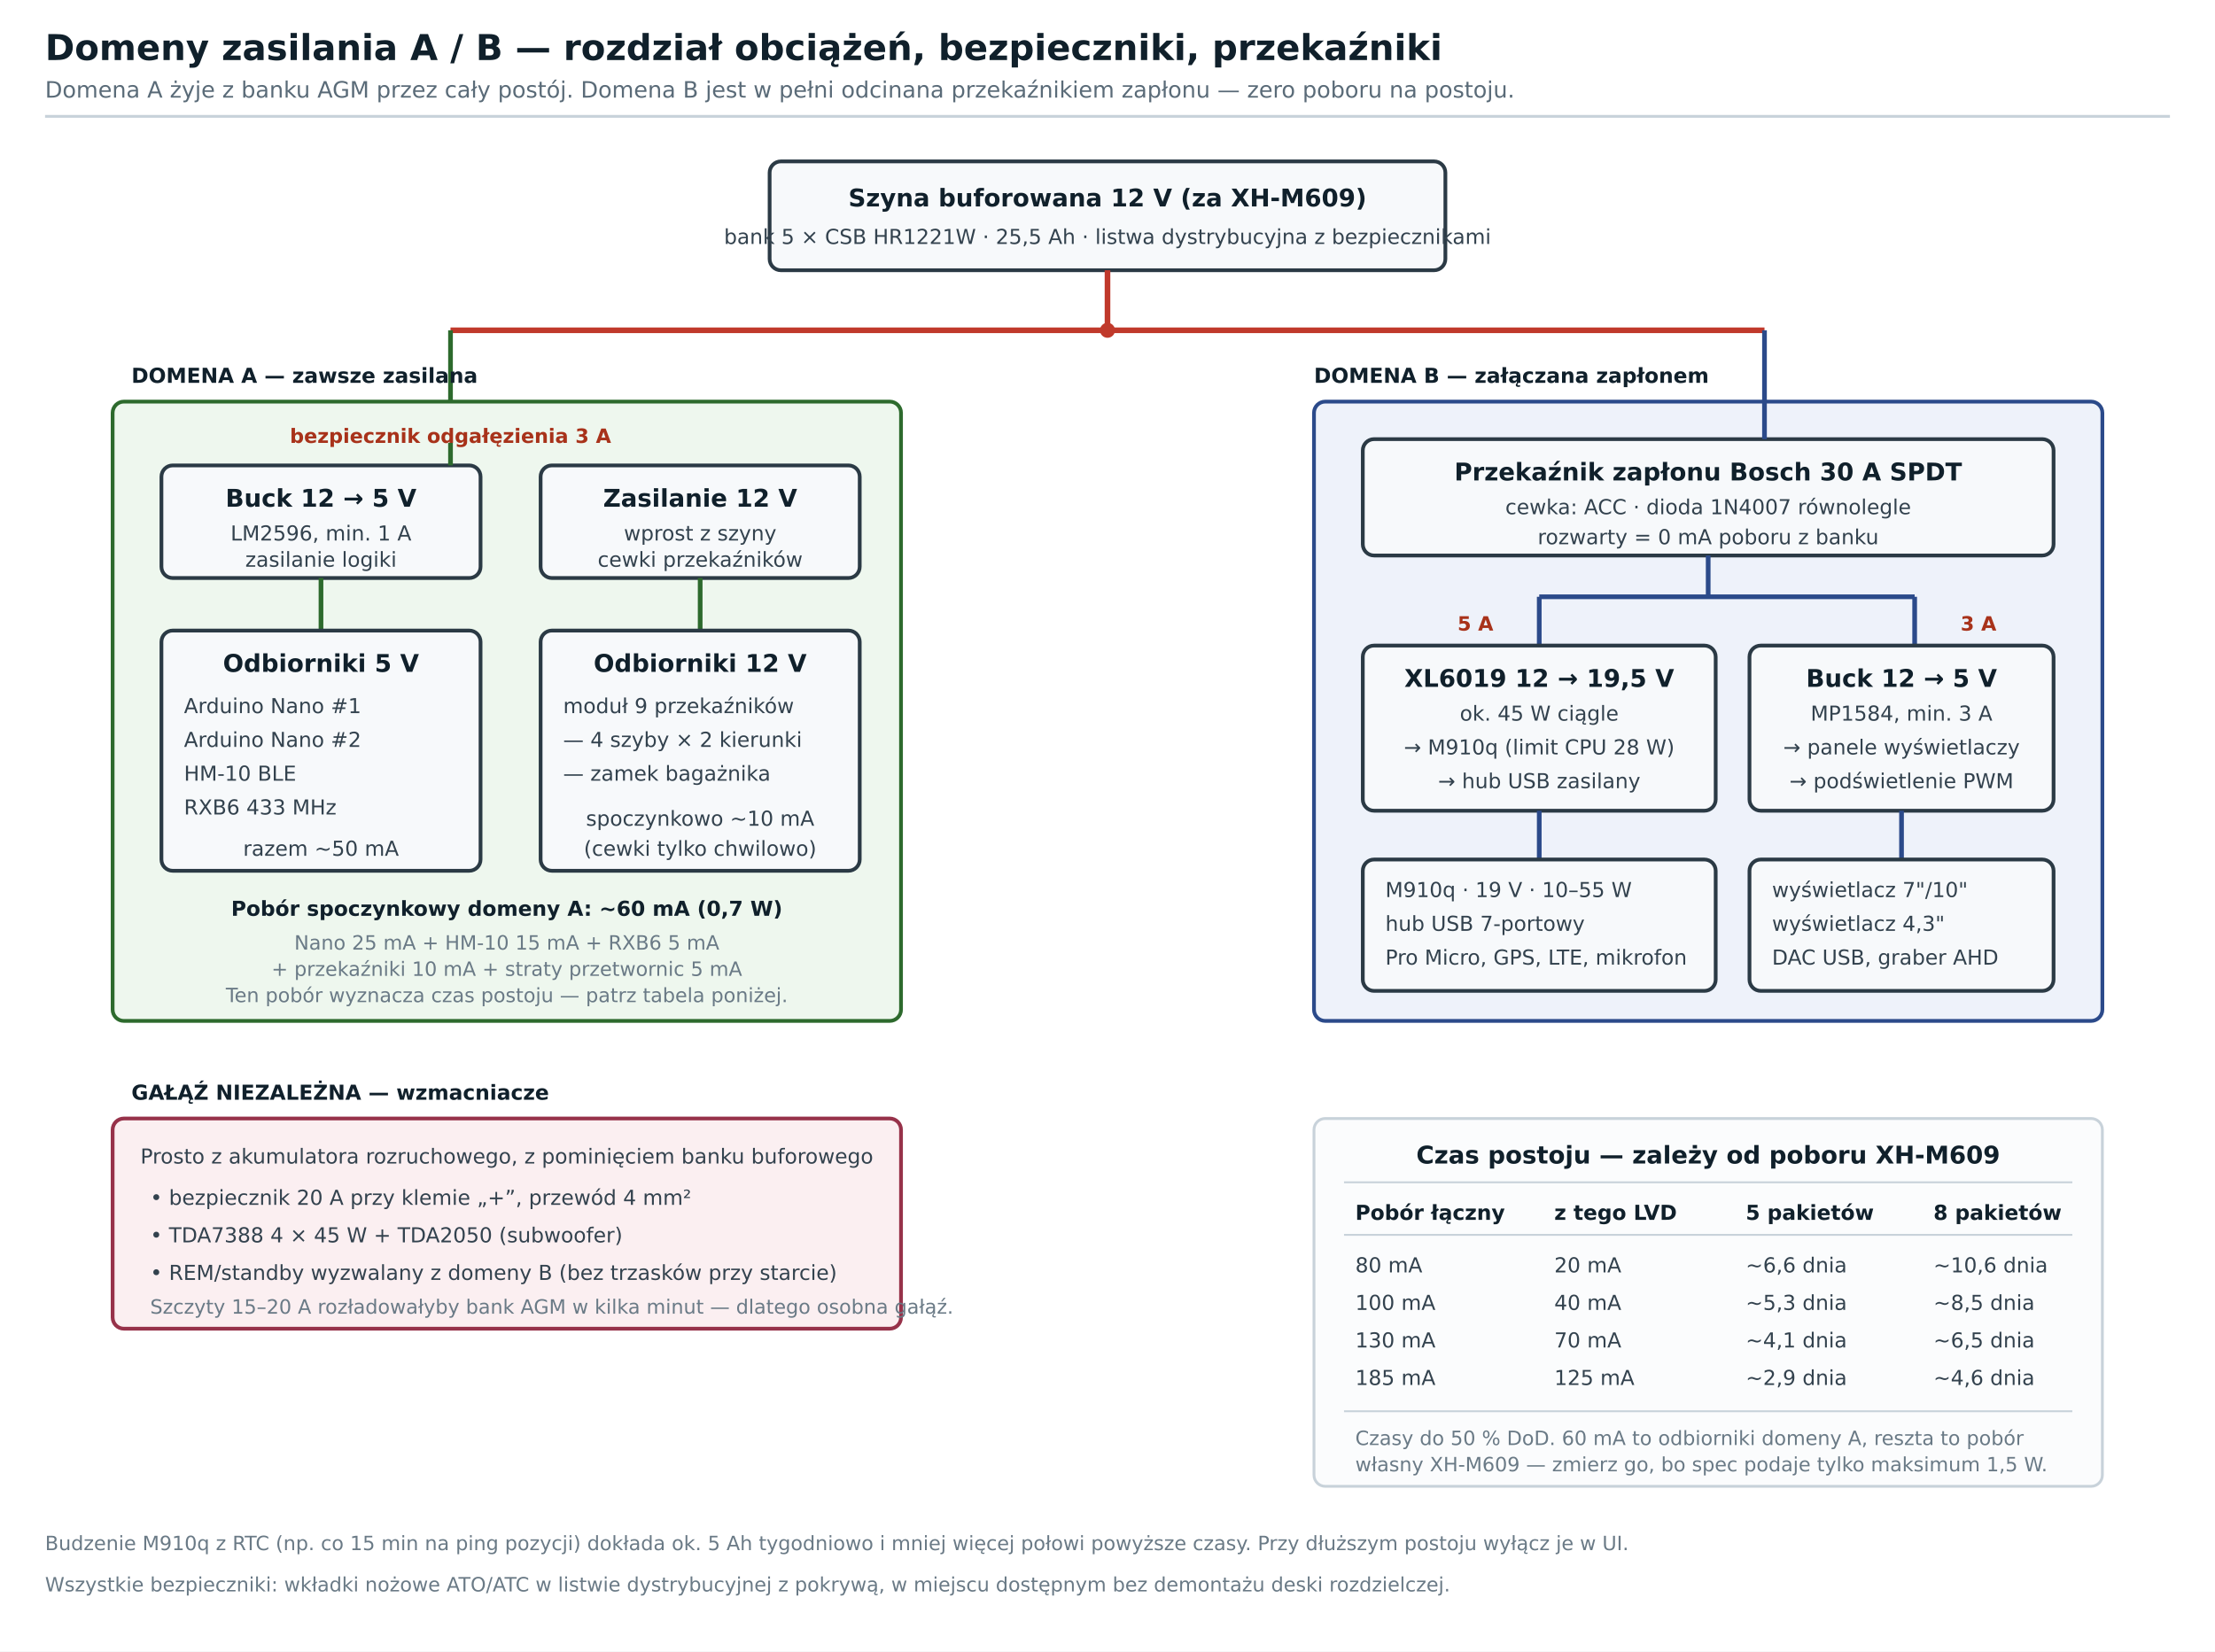
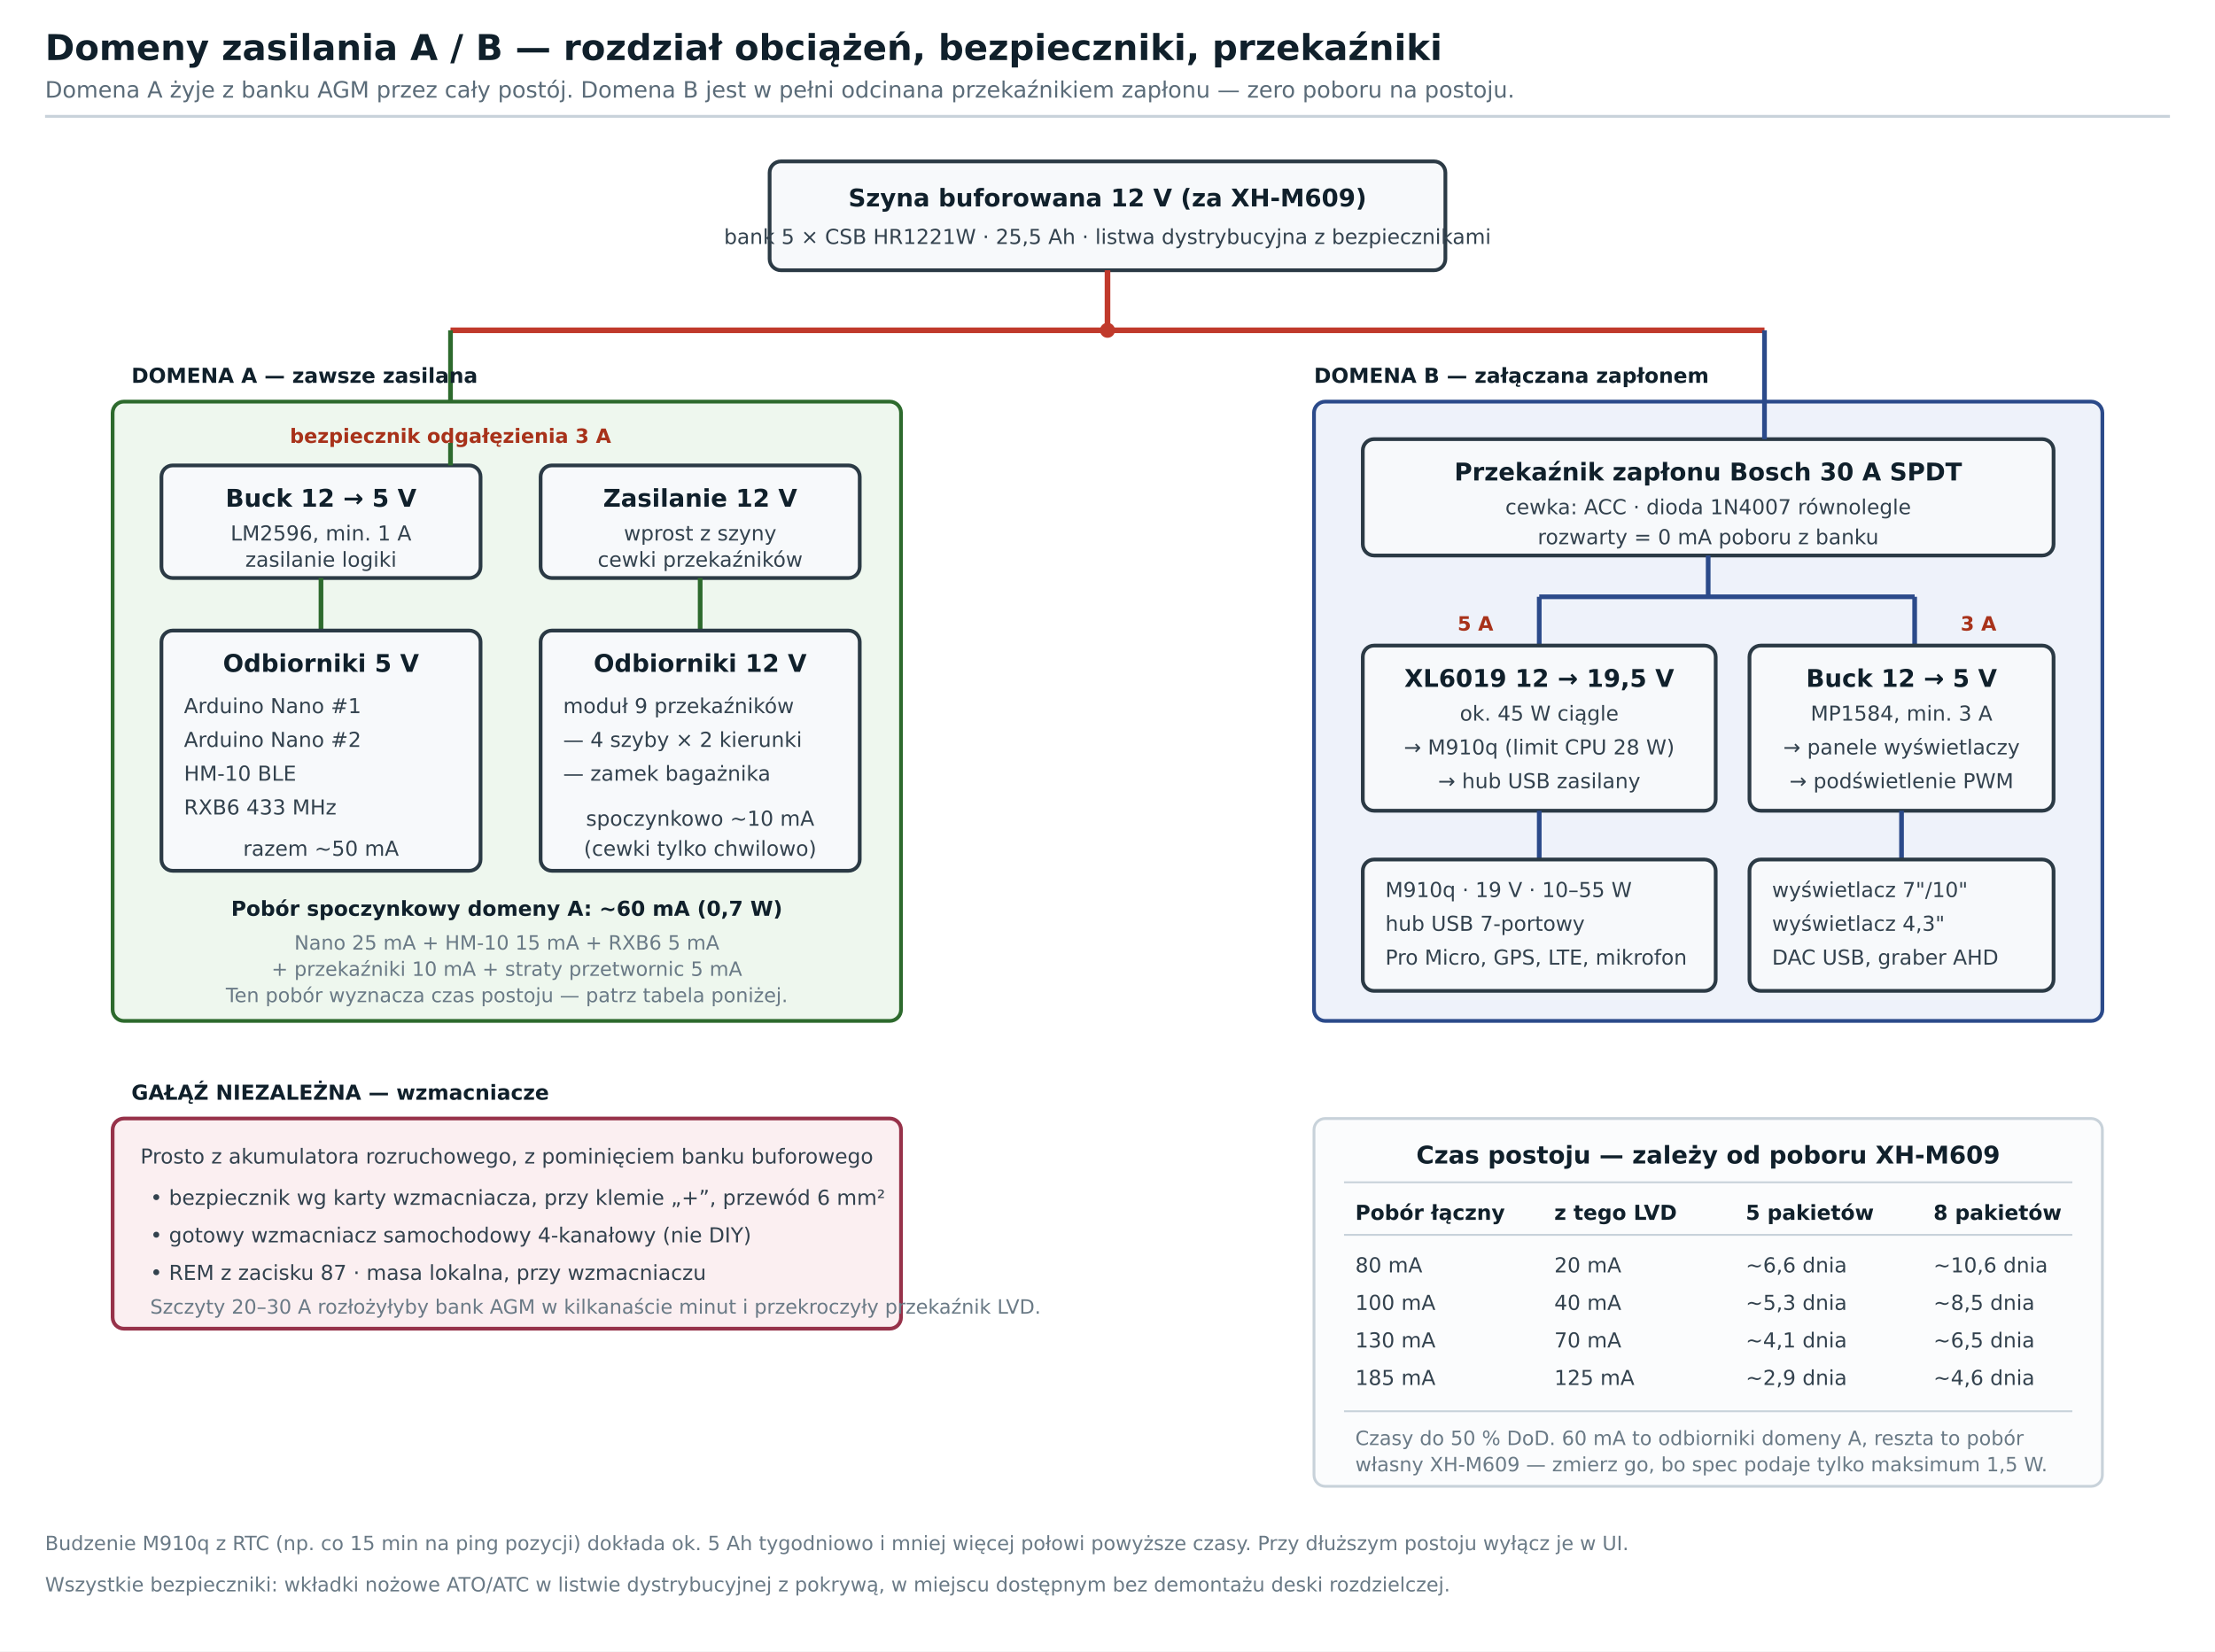
<svg xmlns="http://www.w3.org/2000/svg" width="1180" height="880" viewBox="0 0 1180 880" font-family="DejaVu Sans, Verdana, sans-serif">
  <style>
    .bg   { fill: #ffffff; }
    .box  { fill: #f7f9fb; stroke: #2b3a45; stroke-width: 2; rx: 6; }
    .boxA { fill: #eef7ee; stroke: #2d6a2d; stroke-width: 2; rx: 6; }
    .boxB { fill: #eef2fa; stroke: #2b4a8a; stroke-width: 2; rx: 6; }
    .boxC { fill: #fbeff1; stroke: #97324a; stroke-width: 2; rx: 6; }
    .wire { stroke: #c0392b; stroke-width: 3; fill: none; }
    .wA   { stroke: #2d6a2d; stroke-width: 2.5; fill: none; }
    .wB   { stroke: #2b4a8a; stroke-width: 2.5; fill: none; }
    .ttl  { font-size: 19px; font-weight: bold; fill: #10202b; }
    .sub  { font-size: 12px; fill: #5a6b78; }
    .h    { font-size: 13px; font-weight: bold; fill: #10202b; text-anchor: middle; }
    .t    { font-size: 11px; fill: #33424e; text-anchor: middle; }
    .tl   { font-size: 11px; fill: #33424e; }
    .tb   { font-size: 11px; font-weight: bold; fill: #10202b; }
    .note { font-size: 10.5px; fill: #6a7a86; }
    .fuse { font-size: 10.5px; font-weight: bold; fill: #a8321a; text-anchor: middle; }
  </style>
  <rect class="bg" x="0" y="0" width="1180" height="880" />
  <text class="ttl" x="24" y="32">Domeny zasilania A / B — rozdział obciążeń, bezpieczniki, przekaźniki</text>
  <text class="sub" x="24" y="52">Domena A żyje z banku AGM przez cały postój. Domena B jest w pełni odcinana przekaźnikiem zapłonu — zero poboru na postoju.</text>
  <line x1="24" y1="62" x2="1156" y2="62" stroke="#c8d2da" stroke-width="1.5" />
  <rect class="box" x="410" y="86" width="360" height="58" />
  <text class="h" x="590" y="110">Szyna buforowana 12 V (za XH-M609)</text>
  <text class="t" x="590" y="130">bank 5 × CSB HR1221W · 25,5 Ah · listwa dystrybucyjna z bezpiecznikami</text>
  <path class="wire" d="M590 144 L590 176" />
  <path class="wire" d="M240 176 L940 176" />
  <path class="wA" d="M240 176 L240 214" />
  <path class="wB" d="M940 176 L940 214" />
  <circle cx="590" cy="176" r="4" fill="#c0392b" />
  <text class="tb" x="70" y="204" fill="#2d6a2d" font-size="14">DOMENA A — zawsze zasilana</text>
  <rect class="boxA" x="60" y="214" width="420" height="330" />
  <text class="fuse" x="240" y="236">bezpiecznik odgałęzienia 3 A</text>
  <rect class="box" x="86" y="248" width="170" height="60" />
  <text class="h" x="171" y="270">Buck 12 → 5 V</text>
  <text class="t" x="171" y="288">LM2596, min. 1 A</text>
  <text class="t" x="171" y="302">zasilanie logiki</text>
  <rect class="box" x="288" y="248" width="170" height="60" />
  <text class="h" x="373" y="270">Zasilanie 12 V</text>
  <text class="t" x="373" y="288">wprost z szyny</text>
  <text class="t" x="373" y="302">cewki przekaźników</text>
  <path class="wA" d="M240 236 L240 248" />
  <path class="wA" d="M171 308 L171 336" />
  <path class="wA" d="M373 308 L373 336" />
  <rect class="box" x="86" y="336" width="170" height="128" />
  <text class="h" x="171" y="358">Odbiorniki 5 V</text>
  <text class="tl" x="98" y="380">Arduino Nano #1</text>
  <text class="tl" x="98" y="398">Arduino Nano #2</text>
  <text class="tl" x="98" y="416">HM-10 BLE</text>
  <text class="tl" x="98" y="434">RXB6 433 MHz</text>
  <text class="t" x="171" y="456">razem ~50 mA</text>
  <rect class="box" x="288" y="336" width="170" height="128" />
  <text class="h" x="373" y="358">Odbiorniki 12 V</text>
  <text class="tl" x="300" y="380">moduł 9 przekaźników</text>
  <text class="tl" x="300" y="398">— 4 szyby × 2 kierunki</text>
  <text class="tl" x="300" y="416">— zamek bagażnika</text>
  <text class="t" x="373" y="440">spoczynkowo ~10 mA</text>
  <text class="t" x="373" y="456">(cewki tylko chwilowo)</text>
  <text class="tb" x="270" y="488" text-anchor="middle">Pobór spoczynkowy domeny A: ~60 mA (0,7 W)</text>
  <text class="note" x="270" y="506" text-anchor="middle">Nano 25 mA + HM-10 15 mA + RXB6 5 mA</text>
  <text class="note" x="270" y="520" text-anchor="middle">+ przekaźniki 10 mA + straty przetwornic 5 mA</text>
  <text class="note" x="270" y="534" text-anchor="middle">Ten pobór wyznacza czas postoju — patrz tabela poniżej.</text>
  <text class="tb" x="700" y="204" fill="#2b4a8a" font-size="14">DOMENA B — załączana zapłonem</text>
  <rect class="boxB" x="700" y="214" width="420" height="330" />
  <rect class="box" x="726" y="234" width="368" height="62" />
  <text class="h" x="910" y="256">Przekaźnik zapłonu Bosch 30 A SPDT</text>
  <text class="t" x="910" y="274">cewka: ACC · dioda 1N4007 równolegle</text>
  <text class="t" x="910" y="290">rozwarty = 0 mA poboru z banku</text>
  <path class="wB" d="M940 214 L940 234" />
  <path class="wB" d="M910 296 L910 318" />
  <path class="wB" d="M820 318 L1020 318" />
  <path class="wB" d="M820 318 L820 344" />
  <path class="wB" d="M1020 318 L1020 344" />
  <rect class="box" x="726" y="344" width="188" height="88" />
  <text class="fuse" x="786" y="336">5 A</text>
  <text class="h" x="820" y="366">XL6019 12 → 19,5 V</text>
  <text class="t" x="820" y="384">ok. 45 W ciągle</text>
  <text class="t" x="820" y="402">→ M910q (limit CPU 28 W)</text>
  <text class="t" x="820" y="420">→ hub USB zasilany</text>
  <rect class="box" x="932" y="344" width="162" height="88" />
  <text class="fuse" x="1054" y="336">3 A</text>
  <text class="h" x="1013" y="366">Buck 12 → 5 V</text>
  <text class="t" x="1013" y="384">MP1584, min. 3 A</text>
  <text class="t" x="1013" y="402">→ panele wyświetlaczy</text>
  <text class="t" x="1013" y="420">→ podświetlenie PWM</text>
  <path class="wB" d="M820 432 L820 458" />
  <path class="wB" d="M1013 432 L1013 458" />
  <rect class="box" x="726" y="458" width="188" height="70" />
  <text class="tl" x="738" y="478">M910q · 19 V · 10–55 W</text>
  <text class="tl" x="738" y="496">hub USB 7-portowy</text>
  <text class="tl" x="738" y="514">Pro Micro, GPS, LTE, mikrofon</text>
  <rect class="box" x="932" y="458" width="162" height="70" />
  <text class="tl" x="944" y="478">wyświetlacz 7"/10"</text>
  <text class="tl" x="944" y="496">wyświetlacz 4,3"</text>
  <text class="tl" x="944" y="514">DAC USB, graber AHD</text>
  <text class="tb" x="70" y="586" fill="#97324a" font-size="14">GAŁĄŹ NIEZALEŻNA — wzmacniacze</text>
  <rect class="boxC" x="60" y="596" width="420" height="112" />
  <text class="t" x="270" y="620">Prosto z akumulatora rozruchowego, z pominięciem banku buforowego</text>
-   <text class="tl" x="80" y="642">• bezpiecznik 20 A przy klemie „+”, przewód 4 mm²</text>
-   <text class="tl" x="80" y="662">• TDA7388 4 × 45 W + TDA2050 (subwoofer)</text>
-   <text class="tl" x="80" y="682">• REM/standby wyzwalany z domeny B (bez trzasków przy starcie)</text>
-   <text class="note" x="80" y="700">Szczyty 15–20 A rozładowałyby bank AGM w kilka minut — dlatego osobna gałąź.</text>
+   <text class="tl" x="80" y="642">• bezpiecznik wg karty wzmacniacza, przy klemie „+”, przewód 6 mm²</text>
+   <text class="tl" x="80" y="662">• gotowy wzmacniacz samochodowy 4-kanałowy (nie DIY)</text>
+   <text class="tl" x="80" y="682">• REM z zacisku 87 · masa lokalna, przy wzmacniaczu</text>
+   <text class="note" x="80" y="700">Szczyty 20–30 A rozłożyłyby bank AGM w kilkanaście minut i przekroczyły przekaźnik LVD.</text>
  <rect x="700" y="596" width="420" height="196" fill="#fbfcfd" stroke="#c8d2da" stroke-width="1.5" rx="6" />
  <text class="h" x="910" y="620">Czas postoju — zależy od poboru XH-M609</text>
  <line x1="716" y1="630" x2="1104" y2="630" stroke="#c8d2da" />
  <text class="tb" x="722" y="650">Pobór łączny</text>
  <text class="tb" x="828" y="650">z tego LVD</text>
  <text class="tb" x="930" y="650">5 pakietów</text>
  <text class="tb" x="1030" y="650">8 pakietów</text>
  <line x1="716" y1="658" x2="1104" y2="658" stroke="#c8d2da" />
  <text class="tl" x="722" y="678">80 mA</text>
  <text class="tl" x="828" y="678">20 mA</text>
  <text class="tl" x="930" y="678">~6,6 dnia</text>
  <text class="tl" x="1030" y="678">~10,6 dnia</text>
  <text class="tl" x="722" y="698">100 mA</text>
  <text class="tl" x="828" y="698">40 mA</text>
  <text class="tl" x="930" y="698">~5,3 dnia</text>
  <text class="tl" x="1030" y="698">~8,5 dnia</text>
  <text class="tl" x="722" y="718">130 mA</text>
  <text class="tl" x="828" y="718">70 mA</text>
  <text class="tl" x="930" y="718">~4,1 dnia</text>
  <text class="tl" x="1030" y="718">~6,5 dnia</text>
  <text class="tl" x="722" y="738">185 mA</text>
  <text class="tl" x="828" y="738">125 mA</text>
  <text class="tl" x="930" y="738">~2,9 dnia</text>
  <text class="tl" x="1030" y="738">~4,6 dnia</text>
  <line x1="716" y1="752" x2="1104" y2="752" stroke="#c8d2da" />
  <text class="note" x="722" y="770">Czasy do 50 % DoD. 60 mA to odbiorniki domeny A, reszta to pobór</text>
  <text class="note" x="722" y="784">własny XH-M609 — zmierz go, bo spec podaje tylko maksimum 1,5 W.</text>
  <text class="note" x="24" y="826">Budzenie M910q z RTC (np. co 15 min na ping pozycji) dokłada ok. 5 Ah tygodniowo i mniej więcej połowi powyższe czasy. Przy dłuższym postoju wyłącz je w UI.</text>
  <text class="note" x="24" y="848">Wszystkie bezpieczniki: wkładki nożowe ATO/ATC w listwie dystrybucyjnej z pokrywą, w miejscu dostępnym bez demontażu deski rozdzielczej.</text>
</svg>
